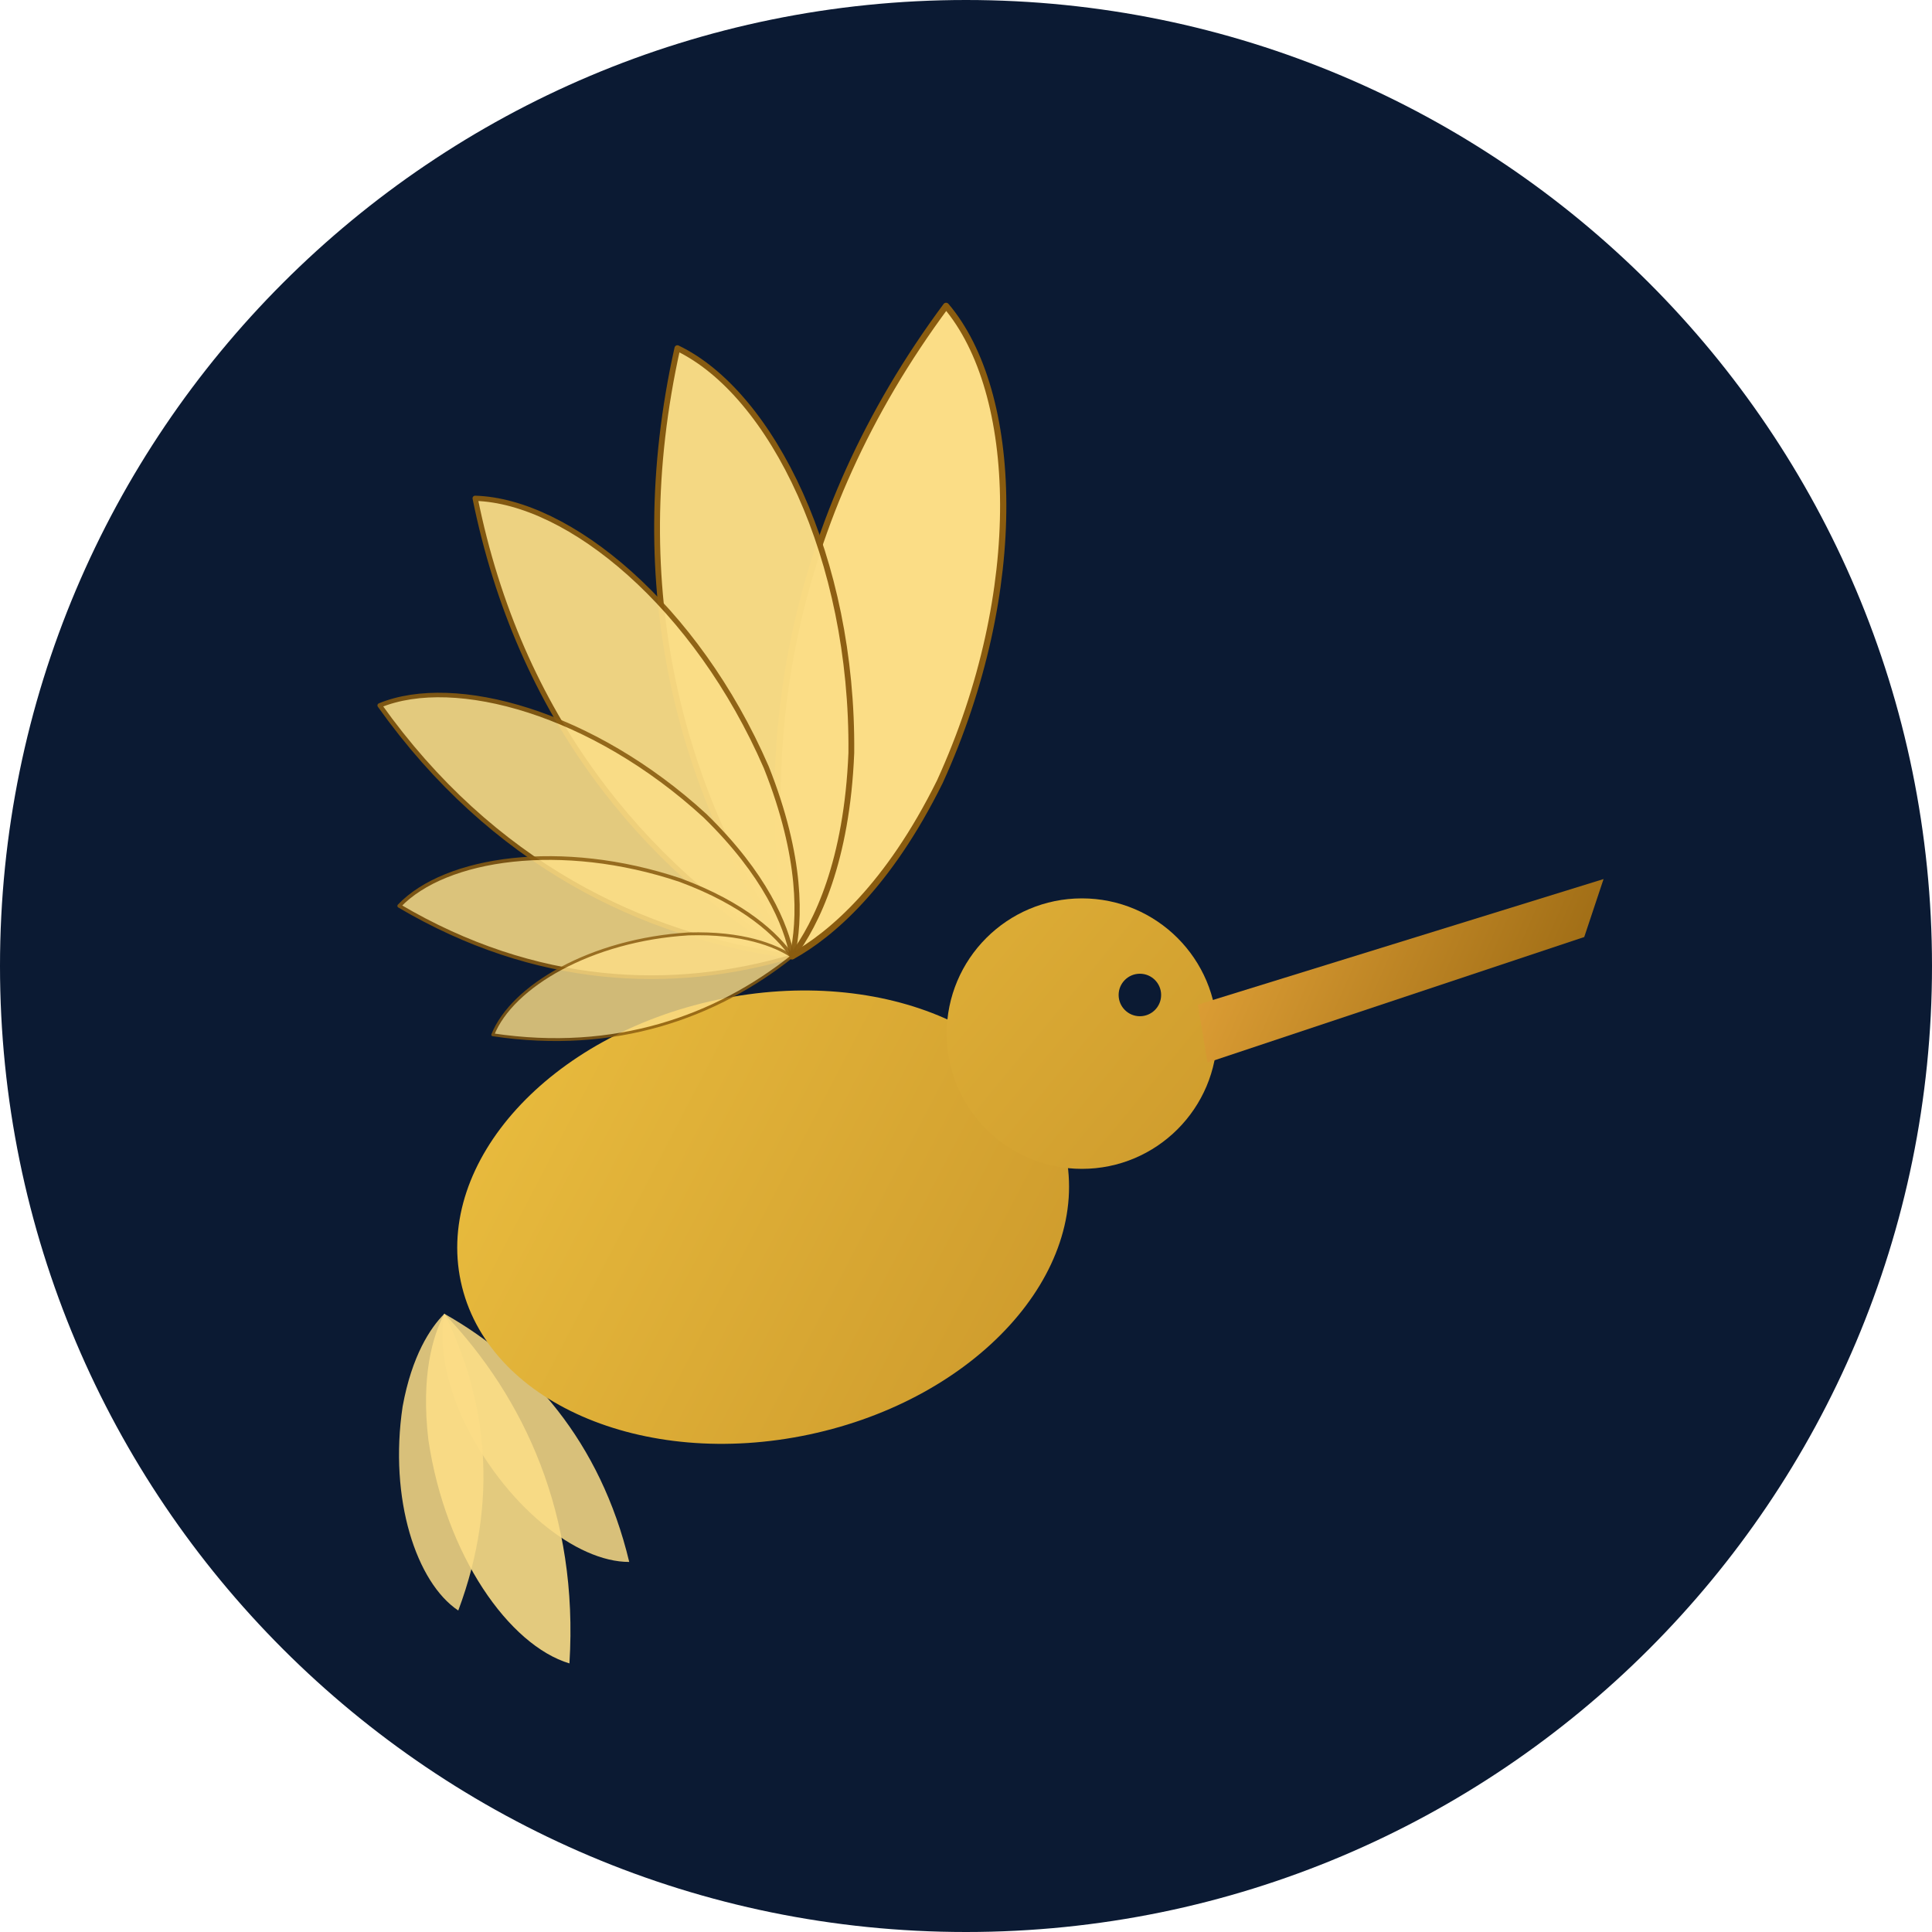
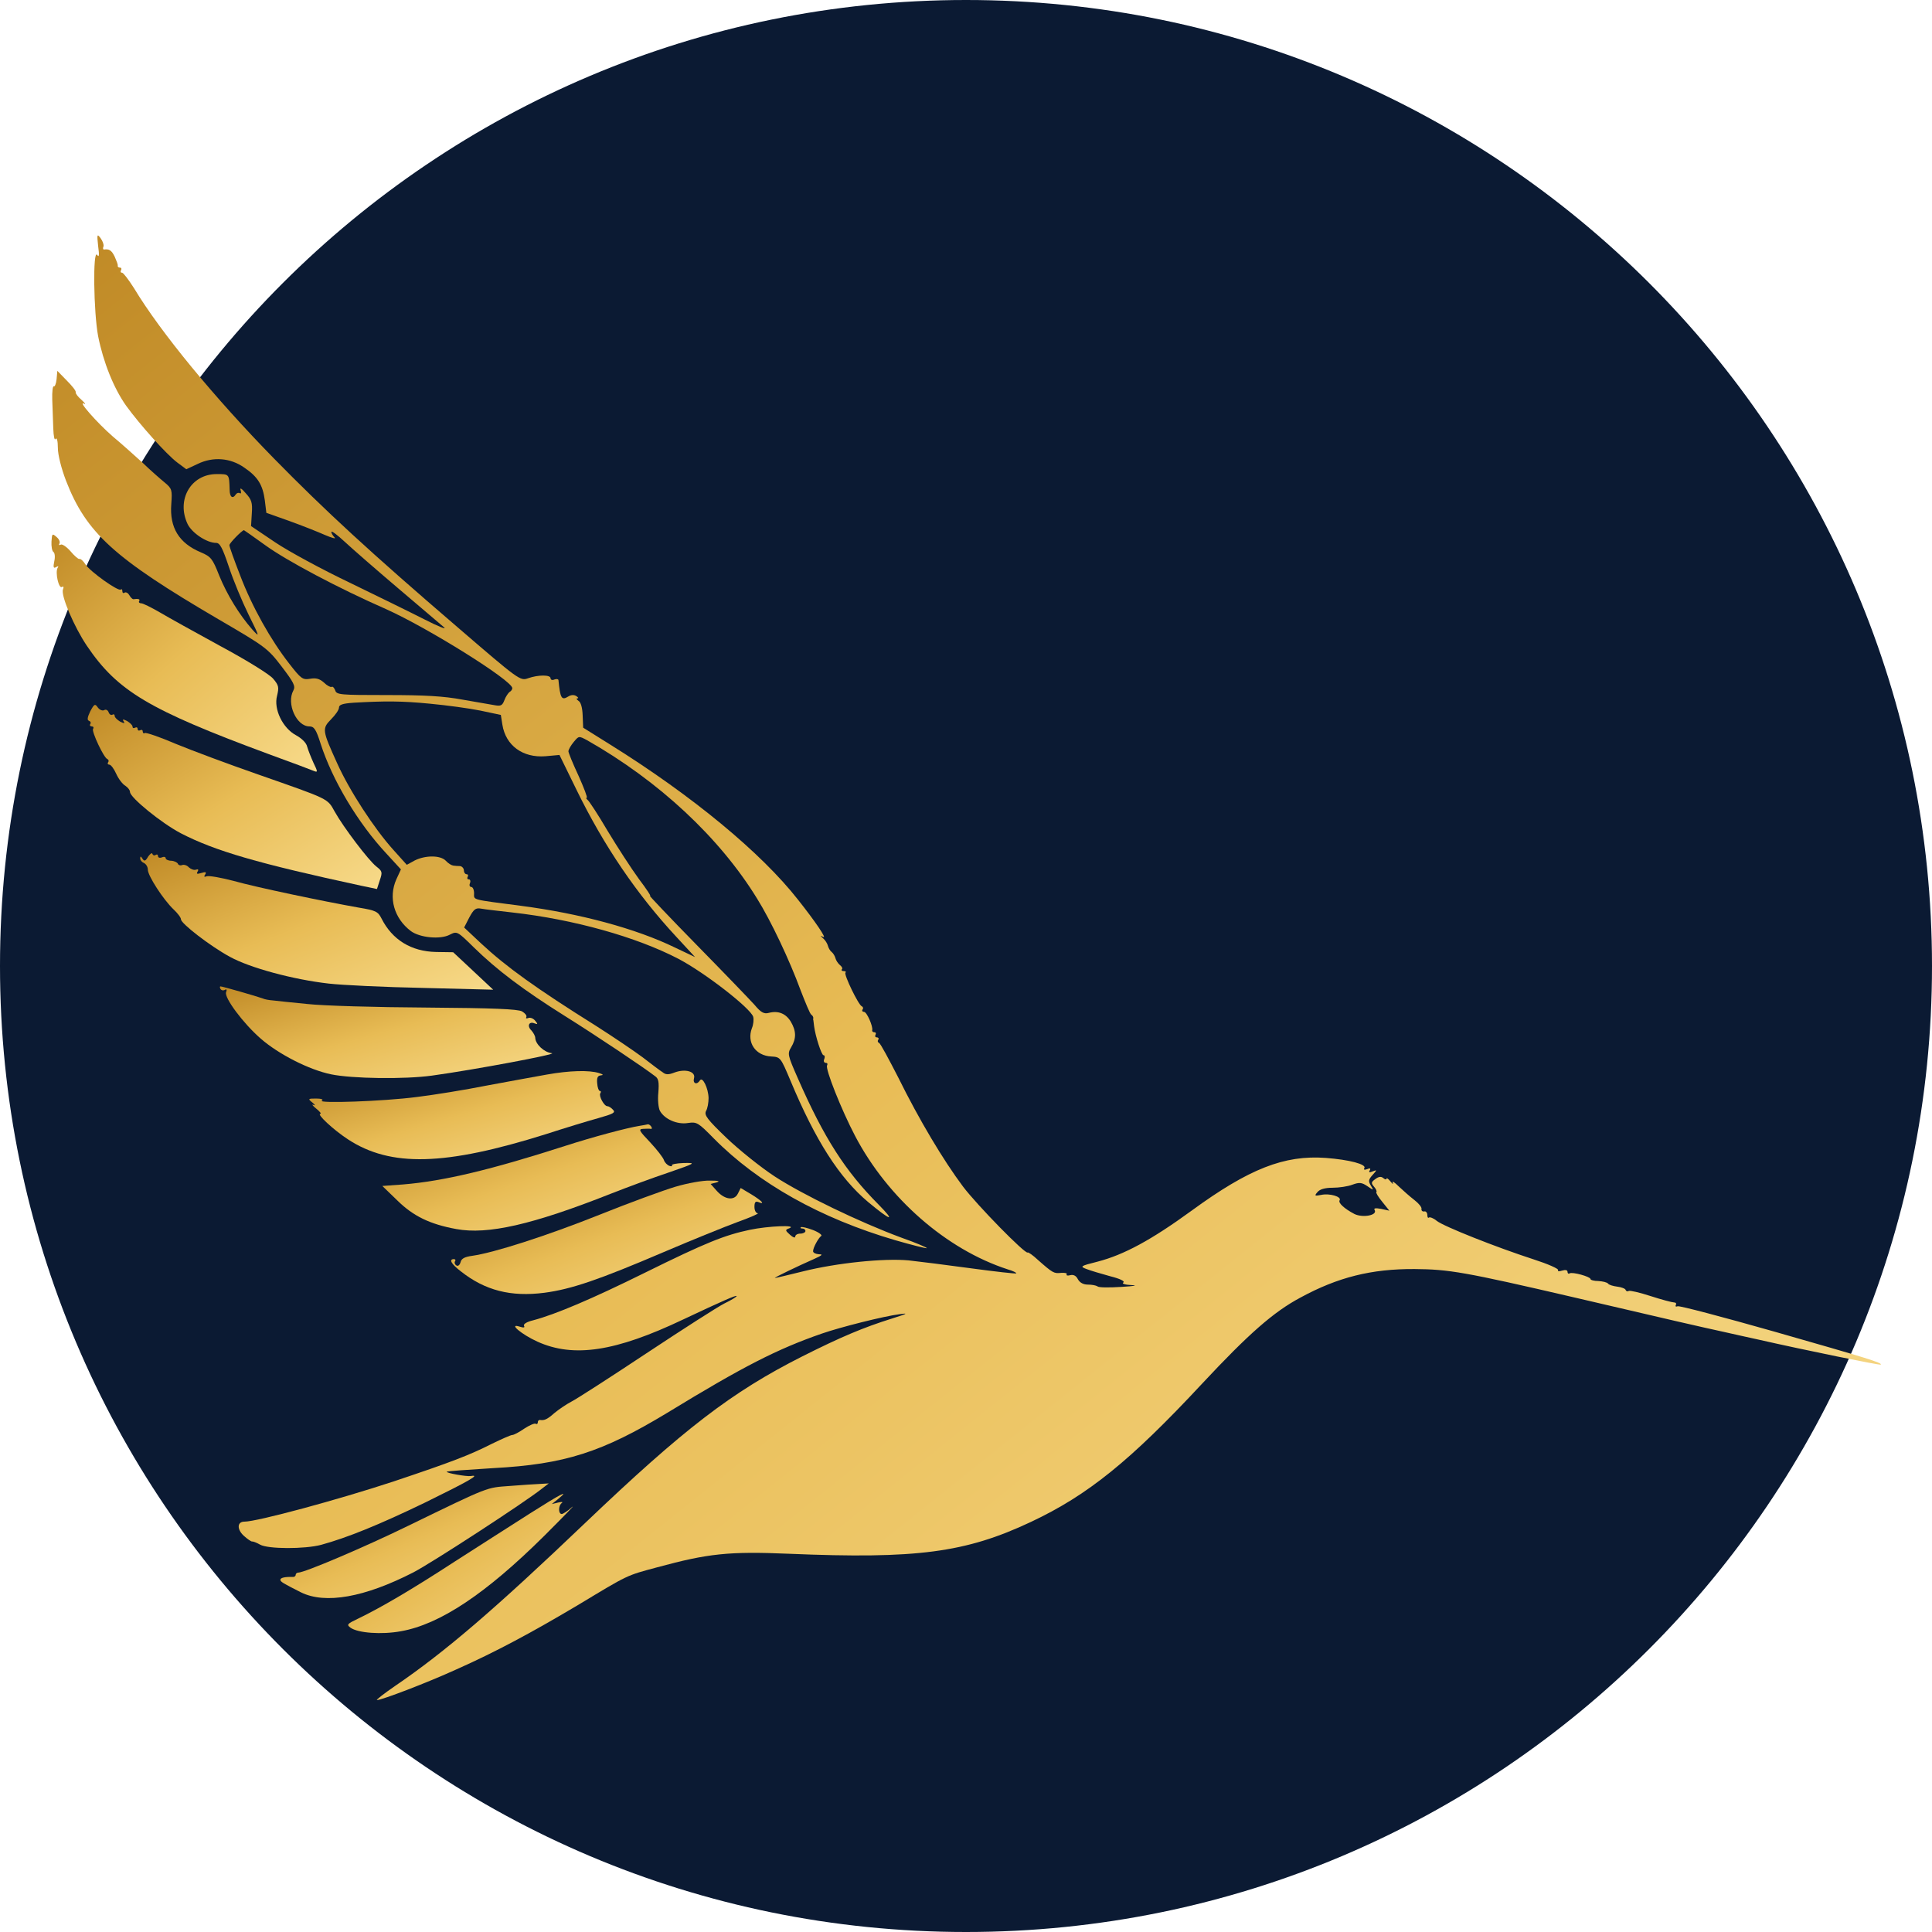
- <svg xmlns="http://www.w3.org/2000/svg" viewBox="0 0 200 200" width="200" height="200">
+ <svg xmlns="http://www.w3.org/2000/svg" viewBox="178 -4 758 758" width="200" height="200">
  <defs>
-     <linearGradient id="godwitBody" gradientUnits="userSpaceOnUse" x1="40" y1="28" x2="188" y2="150">
-       <stop offset="0%" stop-color="#FBDD86" />
-       <stop offset="25%" stop-color="#F2C744" />
-       <stop offset="100%" stop-color="#B8801E" />
-     </linearGradient>
-     <linearGradient id="godwitBeak" gradientUnits="userSpaceOnUse" x1="140" y1="86" x2="186" y2="106">
-       <stop offset="0%" stop-color="#E7A63A" />
-       <stop offset="100%" stop-color="#93630F" />
+     <linearGradient id="gold" x1="0%" y1="100%" x2="100%" y2="0%">
+       <stop offset="0%" stop-color="#c08a26" />
+       <stop offset="50%" stop-color="#e8bc55" />
+       <stop offset="100%" stop-color="#f7da8a" />
    </linearGradient>
  </defs>
-   <circle cx="100" cy="100" r="100" fill="#0b1a33" />
-   <g transform="translate(-16,-6)">
-     <g transform="translate(-2,10)">
-       <g transform="translate(64,132)" fill="url(#godwitBody)">
-         <path d="M0,0 C-9,-18 -12,-40 -3,-64 C6,-58 12,-40 9,-20 C7,-9 3,-3 0,0 Z" transform="rotate(146) scale(0.5)" opacity="0.85" />
-         <path d="M0,0 C-9,-18 -12,-40 -3,-64 C6,-58 12,-40 9,-20 C7,-9 3,-3 0,0 Z" transform="rotate(163) scale(0.6)" opacity="0.9" />
-         <path d="M0,0 C-9,-18 -12,-40 -3,-64 C6,-58 12,-40 9,-20 C7,-9 3,-3 0,0 Z" transform="rotate(180) scale(0.48)" opacity="0.85" />
-       </g>
-       <ellipse cx="97" cy="122" rx="32" ry="23" fill="url(#godwitBody)" transform="rotate(-12 97 122)" />
-       <g transform="translate(100,95)" fill="url(#godwitBody)" stroke="#8a5c0f" stroke-width="0.6" stroke-linejoin="round">
-         <path d="M0,0 C-9,-18 -12,-40 -3,-64 C6,-58 12,-40 9,-20 C7,-9 3,-3 0,0 Z" transform="rotate(16) scale(1.08)" />
-         <path d="M0,0 C-9,-18 -12,-40 -3,-64 C6,-58 12,-40 9,-20 C7,-9 3,-3 0,0 Z" transform="rotate(-8) scale(1.0)" opacity="0.97" />
-         <path d="M0,0 C-9,-18 -12,-40 -3,-64 C6,-58 12,-40 9,-20 C7,-9 3,-3 0,0 Z" transform="rotate(-32) scale(0.9)" opacity="0.94" />
-         <path d="M0,0 C-9,-18 -12,-40 -3,-64 C6,-58 12,-40 9,-20 C7,-9 3,-3 0,0 Z" transform="rotate(-56) scale(0.78)" opacity="0.9" />
-         <path d="M0,0 C-9,-18 -12,-40 -3,-64 C6,-58 12,-40 9,-20 C7,-9 3,-3 0,0 Z" transform="rotate(-80) scale(0.64)" opacity="0.86" />
-         <path d="M0,0 C-9,-18 -12,-40 -3,-64 C6,-58 12,-40 9,-20 C7,-9 3,-3 0,0 Z" transform="rotate(-102) scale(0.5)" opacity="0.82" />
-       </g>
-       <circle cx="130" cy="103" r="14" fill="url(#godwitBody)" />
-       <path d="M142,100 L184,87 L182,93 L143,106 Z" fill="url(#godwitBeak)" />
-       <circle cx="136" cy="99" r="2.2" fill="#0b1a33" />
-     </g>
+   <circle cx="557" cy="375" r="379" fill="#0b1a33" />
+   <g transform="translate(0,1024) scale(0.1,-0.1)" fill="url(#gold)" stroke="none">
+     <path d="M2165 9315 c5 -37 4 -46 -4 -35 -17 24 -14 -224 4 -319 20 -101 61 -204 110 -273 52 -72 158 -191 201 -223 l35 -26 45 21 c60 29 128 24 183 -15 53 -36 72 -68 80 -128 l6 -49 90 -32 c50 -18 113 -43 140 -55 28 -12 44 -16 38 -10 -7 7 -13 17 -13 22 0 6 24 -12 53 -39 29 -27 123 -109 209 -182 86 -73 167 -142 180 -153 13 -11 -22 3 -77 31 -55 28 -188 93 -295 145 -107 51 -238 122 -290 157 l-95 64 3 50 c3 42 -1 54 -24 79 -16 19 -24 23 -20 12 3 -10 2 -15 -3 -12 -5 3 -12 1 -16 -5 -12 -19 -24 -10 -24 18 -2 63 -1 62 -51 62 -101 0 -159 -101 -114 -196 17 -35 75 -74 112 -74 15 0 25 -20 50 -94 17 -52 52 -136 77 -187 44 -89 45 -92 15 -59 -51 58 -99 136 -130 212 -26 66 -32 74 -72 91 -86 36 -123 97 -116 189 4 56 3 61 -26 85 -17 14 -56 48 -86 77 -31 28 -83 75 -118 104 -62 54 -140 143 -112 128 8 -4 4 2 -10 15 -14 12 -24 25 -23 30 2 5 -14 25 -35 46 l-37 38 -3 -33 c-2 -18 -7 -30 -11 -28 -4 3 -7 -21 -6 -52 1 -31 3 -82 4 -112 1 -32 5 -50 9 -42 5 7 9 -8 9 -35 0 -28 14 -82 32 -129 79 -204 187 -303 597 -543 185 -108 194 -114 249 -186 48 -63 55 -77 46 -94 -28 -51 12 -141 63 -141 18 0 26 -11 44 -68 46 -143 146 -311 259 -432 l56 -61 -18 -39 c-32 -72 -9 -153 57 -203 35 -26 116 -34 153 -14 28 14 29 14 94 -50 91 -89 193 -166 357 -269 123 -77 310 -202 355 -237 13 -9 15 -24 12 -63 -3 -29 0 -60 6 -72 18 -33 68 -55 110 -48 35 5 40 2 101 -60 175 -177 419 -314 713 -400 66 -19 122 -33 123 -31 2 2 -42 21 -99 41 -165 61 -388 169 -497 240 -55 36 -141 105 -190 152 -75 72 -88 89 -80 105 6 10 10 33 10 51 -1 39 -24 86 -34 69 -12 -19 -29 -12 -23 9 7 26 -34 38 -77 22 -23 -9 -34 -9 -46 1 -10 6 -45 33 -79 59 -35 26 -118 82 -184 124 -233 146 -350 230 -450 323 l-66 62 20 39 c18 33 25 39 47 35 15 -3 70 -9 122 -15 241 -27 487 -96 652 -182 103 -54 282 -193 293 -227 3 -10 1 -31 -5 -45 -21 -56 14 -108 76 -111 36 -2 37 -4 75 -94 98 -235 192 -382 305 -477 90 -75 110 -80 40 -9 -130 131 -213 260 -316 495 -40 91 -41 96 -26 121 21 35 20 64 -1 100 -19 32 -49 45 -87 35 -19 -5 -31 2 -56 32 -18 20 -121 127 -228 236 -107 109 -189 196 -182 191 7 -4 -12 25 -43 66 -30 41 -85 126 -123 189 -37 63 -73 118 -79 122 -5 4 -7 8 -3 8 4 0 -11 39 -32 86 -22 47 -40 91 -40 97 1 7 10 23 21 36 20 24 20 24 52 7 282 -160 520 -382 667 -621 55 -88 128 -243 171 -360 19 -49 37 -93 42 -96 5 -3 8 -9 8 -13 -1 -3 -1 -7 0 -8 0 -2 2 -12 3 -24 5 -39 29 -114 37 -114 5 0 6 -7 3 -15 -4 -8 -1 -15 6 -15 6 0 8 -4 5 -10 -8 -13 56 -174 110 -277 128 -244 358 -445 598 -523 21 -6 37 -14 34 -16 -2 -2 -82 7 -178 20 -96 13 -206 27 -244 31 -98 9 -282 -10 -414 -43 -61 -15 -111 -27 -111 -26 0 3 87 45 155 75 31 14 35 18 18 18 -13 1 -23 6 -23 12 0 14 21 52 32 60 5 3 -9 14 -32 23 -24 9 -45 14 -48 11 -3 -3 0 -5 6 -5 7 0 12 -4 12 -10 0 -5 -9 -10 -20 -10 -11 0 -20 -5 -20 -12 0 -6 -9 -3 -21 8 -19 17 -19 19 -2 25 34 14 -84 9 -155 -6 -99 -21 -170 -49 -411 -168 -208 -103 -352 -164 -439 -187 -25 -6 -40 -15 -36 -22 4 -7 -1 -8 -17 -3 -47 15 8 -31 70 -59 142 -64 306 -39 571 87 159 75 210 97 210 92 0 -3 -21 -16 -48 -29 -26 -13 -163 -101 -305 -195 -143 -95 -275 -180 -295 -190 -21 -11 -50 -31 -67 -45 -28 -25 -40 -30 -57 -27 -5 0 -8 -4 -8 -10 0 -5 -4 -8 -8 -5 -5 3 -25 -6 -45 -19 -20 -14 -41 -25 -47 -25 -6 0 -42 -16 -81 -35 -87 -44 -157 -71 -384 -147 -218 -72 -536 -158 -586 -158 -29 0 -30 -30 -3 -55 14 -13 29 -23 33 -23 3 1 17 -4 31 -12 31 -18 176 -18 240 -1 102 28 226 78 408 166 171 84 219 111 180 104 -17 -3 -100 12 -95 17 2 2 84 8 183 14 279 15 426 62 682 217 298 182 431 250 607 311 72 25 242 68 305 76 36 5 30 2 -30 -17 -112 -35 -200 -72 -353 -149 -277 -140 -463 -283 -852 -654 -353 -337 -550 -506 -744 -638 -45 -31 -77 -56 -72 -56 19 0 197 68 311 120 153 68 293 143 478 253 199 120 188 115 311 148 199 54 281 63 516 53 502 -21 693 4 950 125 223 105 389 239 671 542 184 197 281 282 386 338 147 80 279 113 448 112 134 -1 195 -11 625 -111 376 -88 498 -116 590 -136 39 -9 99 -22 135 -30 185 -42 475 -101 479 -98 7 7 -55 26 -419 130 -201 57 -371 102 -378 99 -7 -3 -10 0 -7 5 3 6 0 10 -7 10 -7 0 -49 11 -92 25 -43 14 -82 23 -86 20 -5 -3 -10 -1 -12 4 -1 5 -16 11 -33 13 -16 2 -33 7 -36 12 -4 5 -21 9 -38 10 -17 0 -31 4 -31 8 0 9 -71 29 -82 22 -4 -3 -8 0 -8 6 0 7 -8 9 -21 5 -12 -4 -19 -3 -16 2 3 5 -40 24 -96 42 -148 48 -352 129 -380 151 -13 11 -27 16 -31 13 -3 -3 -6 1 -6 10 0 9 -6 16 -12 14 -7 -1 -12 3 -11 10 2 6 -11 22 -28 35 -17 13 -44 37 -61 53 -17 17 -27 23 -24 15 4 -8 0 -6 -8 4 -9 11 -16 16 -16 12 0 -5 -6 -4 -13 2 -8 7 -18 6 -31 -4 -17 -12 -17 -16 -5 -30 8 -9 12 -19 9 -21 -3 -1 7 -19 23 -38 l28 -35 -32 7 c-22 4 -30 3 -26 -4 13 -21 -46 -32 -79 -16 -40 21 -65 44 -58 54 8 14 -39 28 -72 21 -26 -5 -28 -4 -15 11 9 11 29 17 59 17 25 0 60 5 78 12 27 10 37 9 59 -6 25 -17 25 -17 13 3 -10 17 -9 23 7 41 18 20 18 21 0 14 -12 -5 -16 -4 -11 4 5 8 1 10 -10 5 -11 -4 -15 -2 -11 4 9 15 -59 33 -151 40 -163 12 -301 -42 -527 -207 -158 -115 -265 -173 -369 -200 -68 -17 -70 -19 -43 -29 15 -6 56 -18 92 -28 40 -10 60 -20 52 -25 -7 -4 7 -9 33 -10 26 -1 10 -4 -40 -7 -47 -3 -89 -3 -94 2 -6 4 -22 7 -38 7 -17 0 -31 7 -39 21 -7 14 -17 19 -30 16 -10 -3 -17 -1 -14 3 3 5 -7 7 -22 6 -28 -3 -32 -1 -91 51 -19 18 -38 31 -40 29 -8 -9 -198 185 -254 259 -77 103 -171 260 -254 428 -37 72 -70 134 -75 135 -5 2 -7 8 -3 13 3 5 0 9 -6 9 -6 0 -8 5 -5 10 3 6 1 10 -4 10 -6 0 -10 3 -9 8 4 14 -21 72 -32 72 -6 0 -9 4 -6 9 4 5 2 11 -3 13 -13 5 -71 125 -64 132 4 3 0 6 -7 6 -7 0 -10 3 -7 7 4 3 0 11 -8 17 -7 6 -15 18 -17 26 -2 8 -8 19 -15 25 -7 5 -13 17 -15 25 -2 8 -10 21 -18 28 -13 12 -13 12 0 6 15 -8 -30 59 -99 146 -144 184 -416 409 -739 610 l-104 65 -2 48 c-1 30 -7 52 -16 57 -8 6 -10 10 -5 10 6 0 4 4 -4 9 -9 6 -21 5 -32 -2 -26 -16 -31 -6 -38 65 -1 4 -8 5 -16 2 -8 -4 -15 -1 -15 5 0 14 -48 14 -88 0 -31 -11 -34 -9 -279 202 -339 291 -518 456 -718 660 -233 238 -444 494 -549 668 -21 33 -42 61 -47 61 -6 0 -7 5 -4 10 3 6 1 10 -4 10 -6 0 -10 3 -9 8 1 4 -5 19 -12 35 -12 25 -22 31 -42 28 -4 0 -5 5 -2 12 2 7 -3 21 -11 32 -14 19 -15 16 -10 -30z m657 -1175 c83 -60 286 -168 473 -250 163 -73 495 -280 495 -310 0 -5 -5 -12 -11 -15 -5 -4 -15 -18 -20 -32 -8 -21 -14 -24 -37 -20 -15 2 -72 13 -127 22 -75 14 -150 18 -297 18 -185 0 -198 1 -203 19 -4 10 -10 16 -14 13 -4 -2 -18 5 -30 17 -17 15 -31 19 -54 15 -30 -5 -36 0 -82 59 -72 92 -146 223 -193 347 -23 59 -42 112 -42 118 0 8 48 57 57 59 1 0 39 -27 85 -60z m646 -621 c64 -6 153 -18 197 -27 l80 -17 6 -38 c13 -82 80 -131 169 -124 l55 5 67 -137 c108 -221 237 -410 391 -576 l74 -80 -78 37 c-154 75 -374 134 -604 164 -199 26 -185 22 -185 49 0 14 -5 25 -11 25 -6 0 -9 7 -5 15 3 8 1 15 -5 15 -6 0 -7 5 -4 10 3 6 1 10 -4 10 -6 0 -11 7 -11 15 0 8 -7 16 -15 17 -8 0 -21 1 -27 2 -7 1 -20 9 -29 19 -21 22 -80 22 -122 1 l-31 -17 -53 59 c-74 82 -172 232 -220 339 -59 130 -60 136 -24 173 17 17 31 37 31 46 0 11 14 16 58 19 122 7 188 7 300 -4z" />
+     <path d="M1982 8155 c-1 -18 2 -36 7 -40 6 -3 8 -20 4 -37 -5 -24 -3 -29 7 -23 9 5 11 4 6 -3 -10 -17 4 -83 17 -75 6 4 8 0 4 -10 -9 -23 44 -147 94 -221 120 -177 241 -250 714 -425 88 -32 168 -62 177 -66 15 -6 15 -3 -2 32 -10 22 -21 50 -25 64 -3 14 -21 32 -43 44 -53 28 -89 103 -75 155 8 34 7 41 -16 68 -15 17 -102 71 -206 127 -99 54 -207 114 -239 133 -33 19 -65 35 -72 35 -7 0 -11 4 -8 9 5 7 -3 10 -23 7 -3 0 -10 6 -15 15 -5 9 -13 14 -19 11 -5 -4 -9 -1 -9 6 0 7 -3 9 -6 6 -9 -9 -120 70 -139 99 -8 13 -19 23 -24 21 -4 -1 -20 13 -35 31 -15 17 -33 29 -38 25 -6 -3 -8 -1 -5 4 4 6 -1 18 -11 26 -17 15 -18 14 -20 -18z" />
+     <path d="M2134 7489 c-11 -23 -13 -34 -5 -37 6 -2 9 -8 5 -13 -3 -5 0 -9 6 -9 6 0 9 -4 5 -10 -6 -10 42 -113 56 -118 5 -2 7 -8 3 -13 -3 -5 -1 -9 5 -9 6 0 18 -16 27 -36 9 -20 25 -41 36 -47 10 -7 18 -17 18 -24 0 -22 123 -122 199 -162 135 -70 305 -119 708 -206 l62 -13 11 34 c11 32 10 36 -13 54 -31 24 -130 155 -164 216 -29 52 -19 47 -299 145 -115 40 -260 94 -323 120 -63 27 -118 46 -123 43 -4 -3 -8 0 -8 6 0 6 -4 8 -10 5 -5 -3 -10 -1 -10 5 0 6 -4 8 -10 5 -5 -3 -10 -2 -10 4 0 6 -10 15 -21 22 -16 8 -20 8 -14 -1 6 -9 2 -9 -14 -1 -11 7 -21 16 -21 22 0 6 -4 8 -9 5 -5 -3 -12 1 -15 10 -3 8 -11 12 -17 8 -7 -4 -18 1 -25 10 -11 16 -14 15 -30 -15z" />
+     <path d="M2361 6919 c-10 -18 -15 -19 -22 -8 -6 10 -9 11 -9 1 0 -7 7 -15 15 -18 8 -4 15 -15 15 -26 0 -24 61 -118 101 -156 16 -15 29 -32 29 -39 0 -16 113 -104 192 -147 78 -43 247 -89 388 -105 52 -6 219 -14 370 -17 l275 -7 -79 74 -78 73 -67 1 c-98 2 -172 48 -214 131 -14 28 -23 32 -89 43 -141 25 -404 80 -492 105 -50 13 -96 21 -105 18 -10 -4 -12 -1 -6 7 6 10 2 11 -15 6 -17 -5 -20 -4 -15 5 5 8 3 11 -6 8 -8 -3 -20 2 -28 9 -7 8 -19 12 -27 9 -7 -3 -14 0 -16 5 -2 5 -13 11 -26 12 -12 0 -22 5 -22 10 0 5 -7 7 -15 3 -8 -3 -15 -1 -15 5 0 6 -4 8 -9 5 -5 -4 -11 -2 -13 4 -2 6 -9 0 -17 -11z" />
+     <path d="M2645 6400 c4 -6 11 -7 17 -4 7 5 9 1 5 -9 -8 -21 67 -122 136 -182 70 -61 189 -122 276 -140 82 -17 288 -20 396 -5 161 22 498 85 470 88 -30 3 -64 35 -65 60 0 7 -7 20 -15 29 -18 17 -10 37 12 28 13 -5 14 -3 3 10 -7 9 -19 14 -27 11 -8 -3 -11 -2 -8 4 3 5 -5 15 -17 22 -17 9 -112 13 -378 15 -195 1 -404 7 -465 14 -60 6 -121 12 -135 14 -14 1 -32 4 -40 8 -22 8 -157 47 -165 47 -3 0 -3 -5 0 -10z" />
+     <path d="M3925 6064 c-44 -8 -150 -27 -235 -43 -85 -17 -209 -37 -275 -45 -131 -17 -392 -26 -372 -14 7 4 -2 8 -22 8 -33 0 -34 -1 -15 -16 10 -8 12 -13 4 -9 -8 4 -4 -3 10 -14 14 -11 22 -21 17 -21 -16 0 50 -62 108 -100 168 -110 381 -104 776 20 74 24 166 52 206 63 60 17 69 22 58 33 -7 8 -17 14 -22 14 -13 0 -34 40 -28 50 4 6 3 10 -2 10 -4 0 -9 14 -10 30 -2 22 2 30 15 31 11 1 8 4 -8 9 -38 12 -116 10 -205 -6z" />
+     <path d="M4290 5863 c-51 -8 -188 -45 -290 -78 -295 -95 -480 -139 -638 -152 l-82 -6 59 -57 c62 -61 127 -93 231 -112 123 -23 299 17 605 138 66 26 169 64 229 84 107 37 108 38 58 37 -28 -1 -48 -5 -46 -9 3 -4 -2 -5 -10 -2 -8 3 -18 13 -21 22 -3 10 -27 41 -54 70 -44 46 -47 52 -28 53 12 1 26 1 30 0 5 -1 6 3 2 9 -3 5 -9 9 -13 9 -4 -1 -18 -4 -32 -6z" />
+     <path d="M4430 5624 c-47 -14 -181 -63 -298 -110 -208 -83 -414 -149 -499 -161 -30 -4 -43 -11 -46 -25 -3 -11 -10 -17 -16 -13 -6 3 -9 11 -6 16 4 5 1 9 -4 9 -21 0 -11 -19 27 -48 95 -75 196 -101 328 -84 106 14 214 51 469 160 110 47 241 100 290 118 50 18 84 33 78 34 -7 0 -13 11 -13 25 0 18 4 23 15 19 29 -12 14 5 -27 30 l-42 25 -11 -22 c-14 -29 -52 -24 -83 11 l-24 27 24 6 c15 5 6 7 -27 7 -27 1 -88 -10 -135 -24z" />
+     <path d="M3780 4450 c-93 -7 -75 1 -400 -157 -170 -83 -405 -183 -430 -183 -5 0 -10 -4 -10 -9 0 -5 -6 -9 -12 -8 -29 1 -48 -3 -48 -11 0 -8 11 -14 80 -49 96 -48 251 -20 442 78 73 38 436 274 505 329 l26 20 -34 -2 c-19 -1 -72 -4 -119 -8z" />
+     <path d="M3859 4342 c-68 -43 -200 -128 -294 -188 -175 -114 -294 -183 -379 -224 -44 -21 -47 -24 -31 -36 29 -21 122 -28 198 -14 153 27 333 147 562 374 77 77 126 127 109 113 -16 -15 -35 -27 -40 -27 -14 0 -14 33 0 43 6 5 0 5 -14 2 l-25 -6 25 20 c47 39 12 21 -111 -57z" />
  </g>
</svg>
